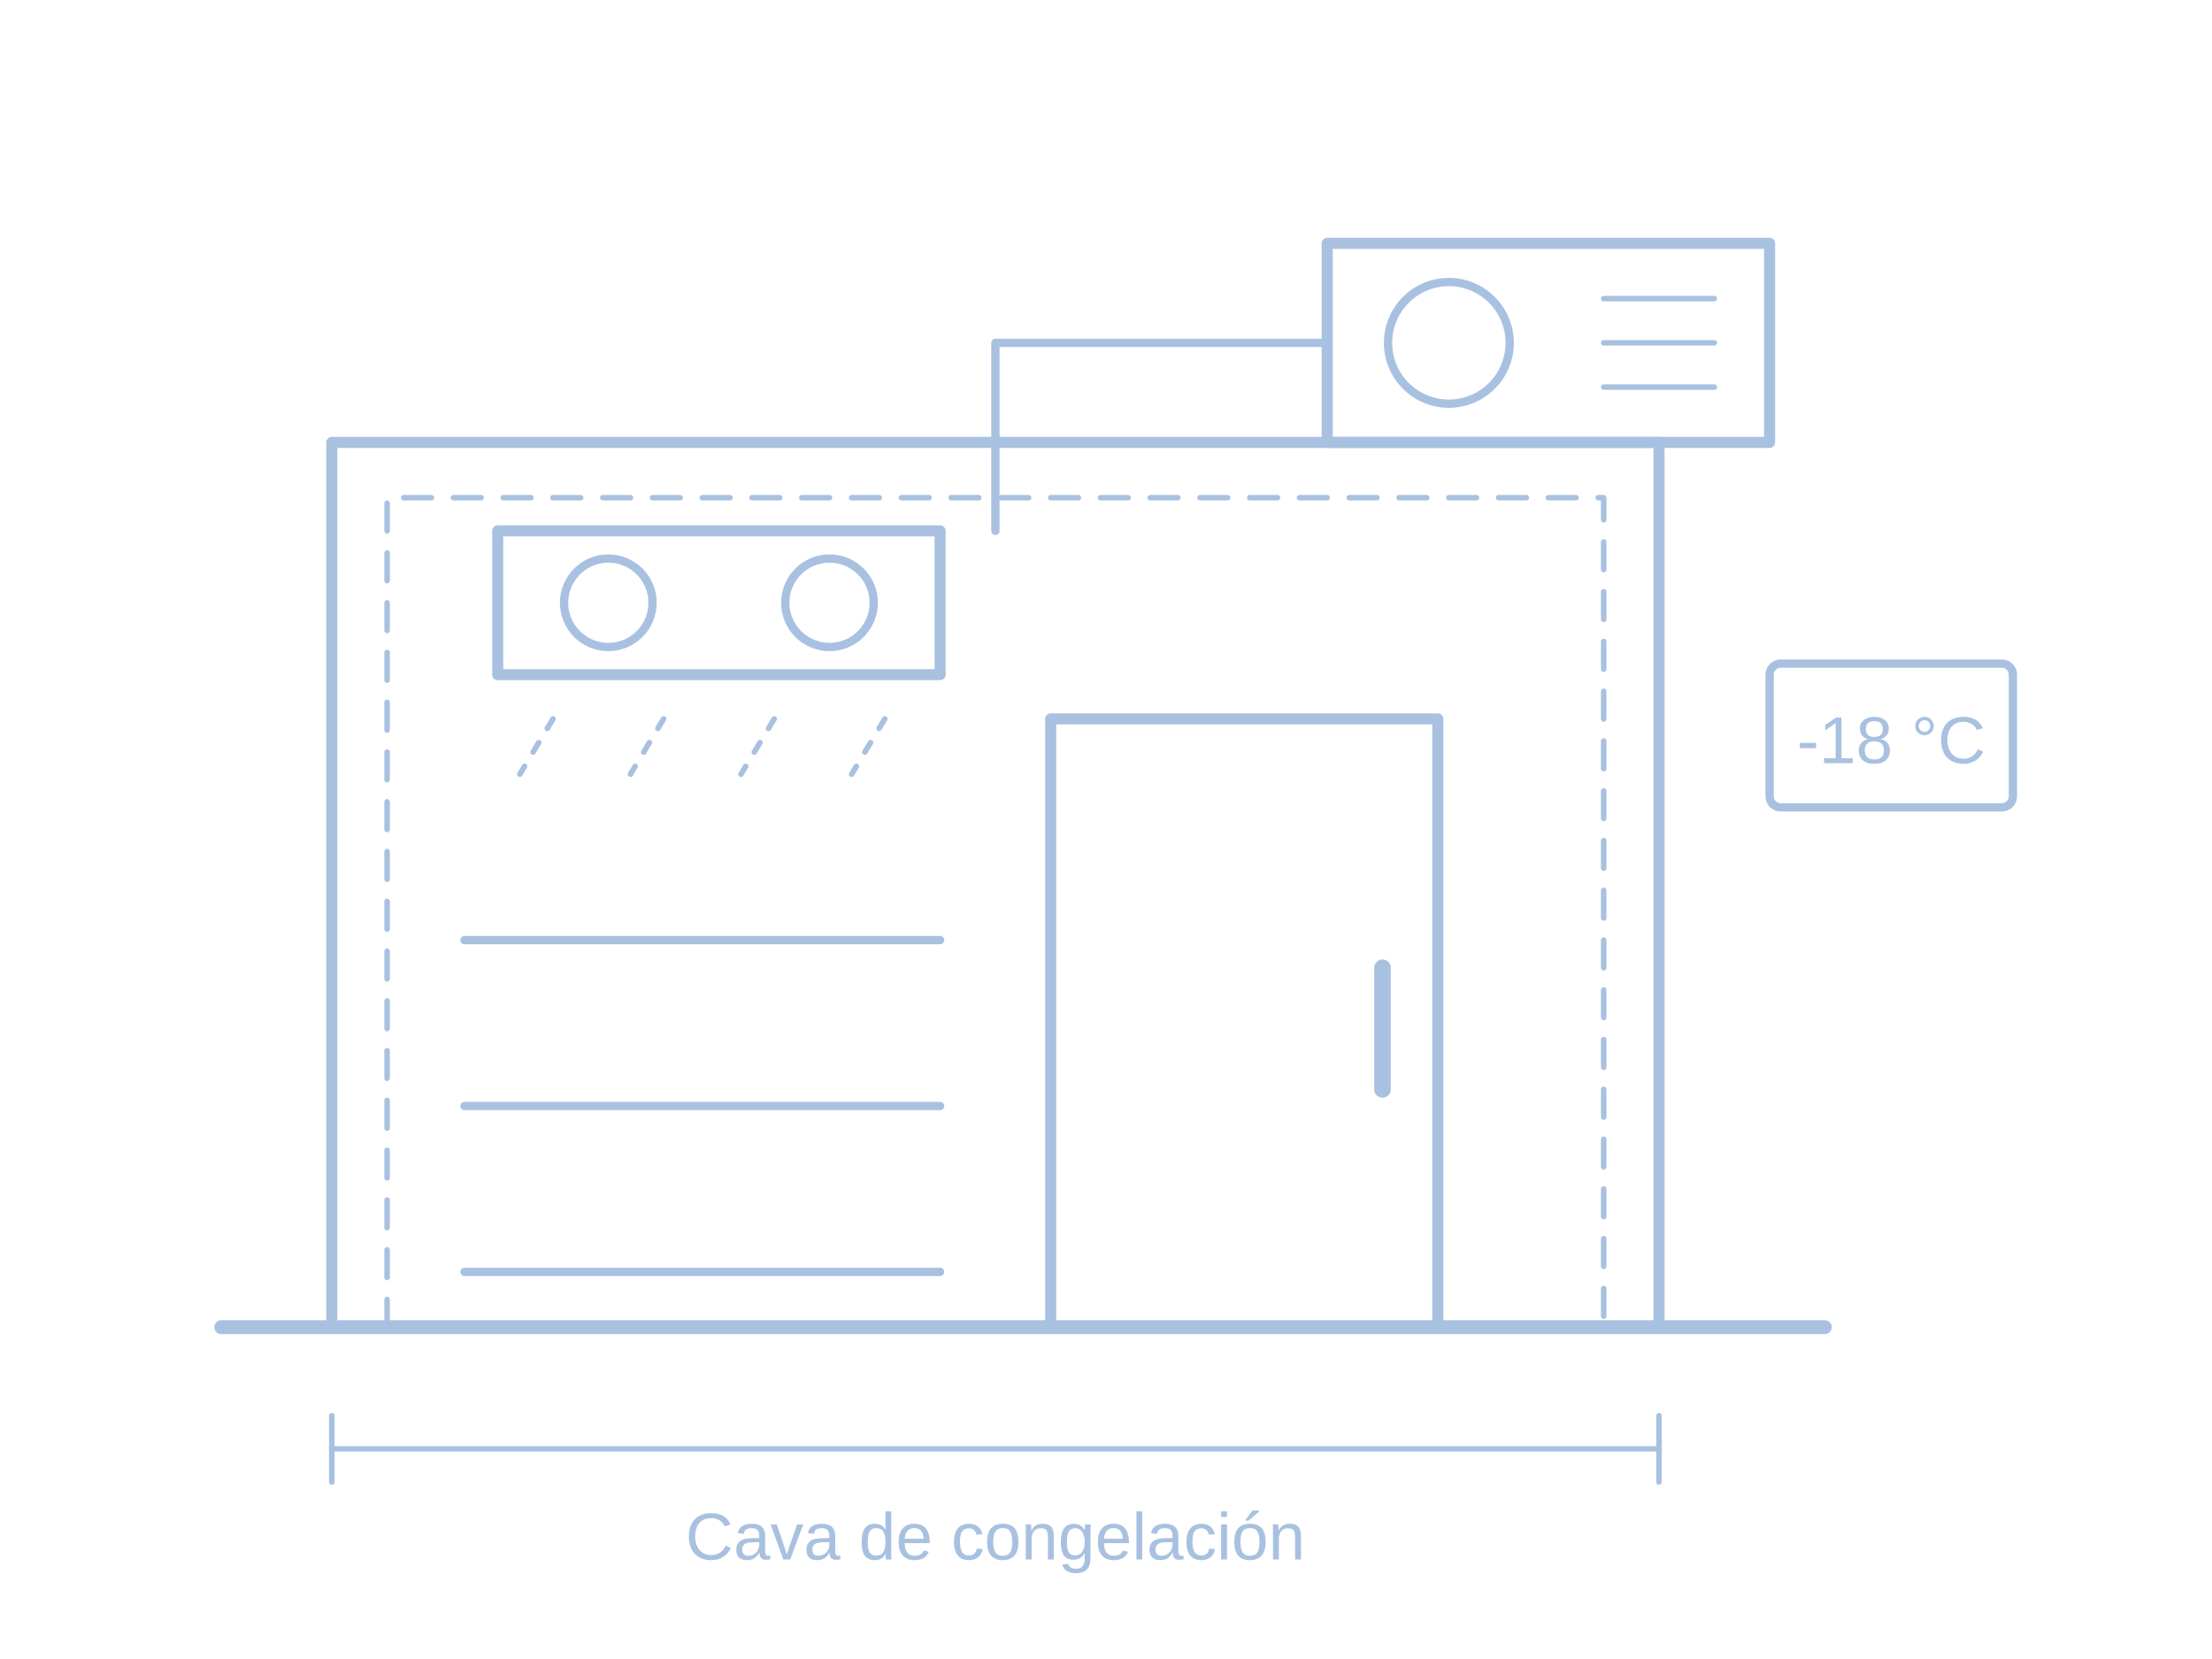
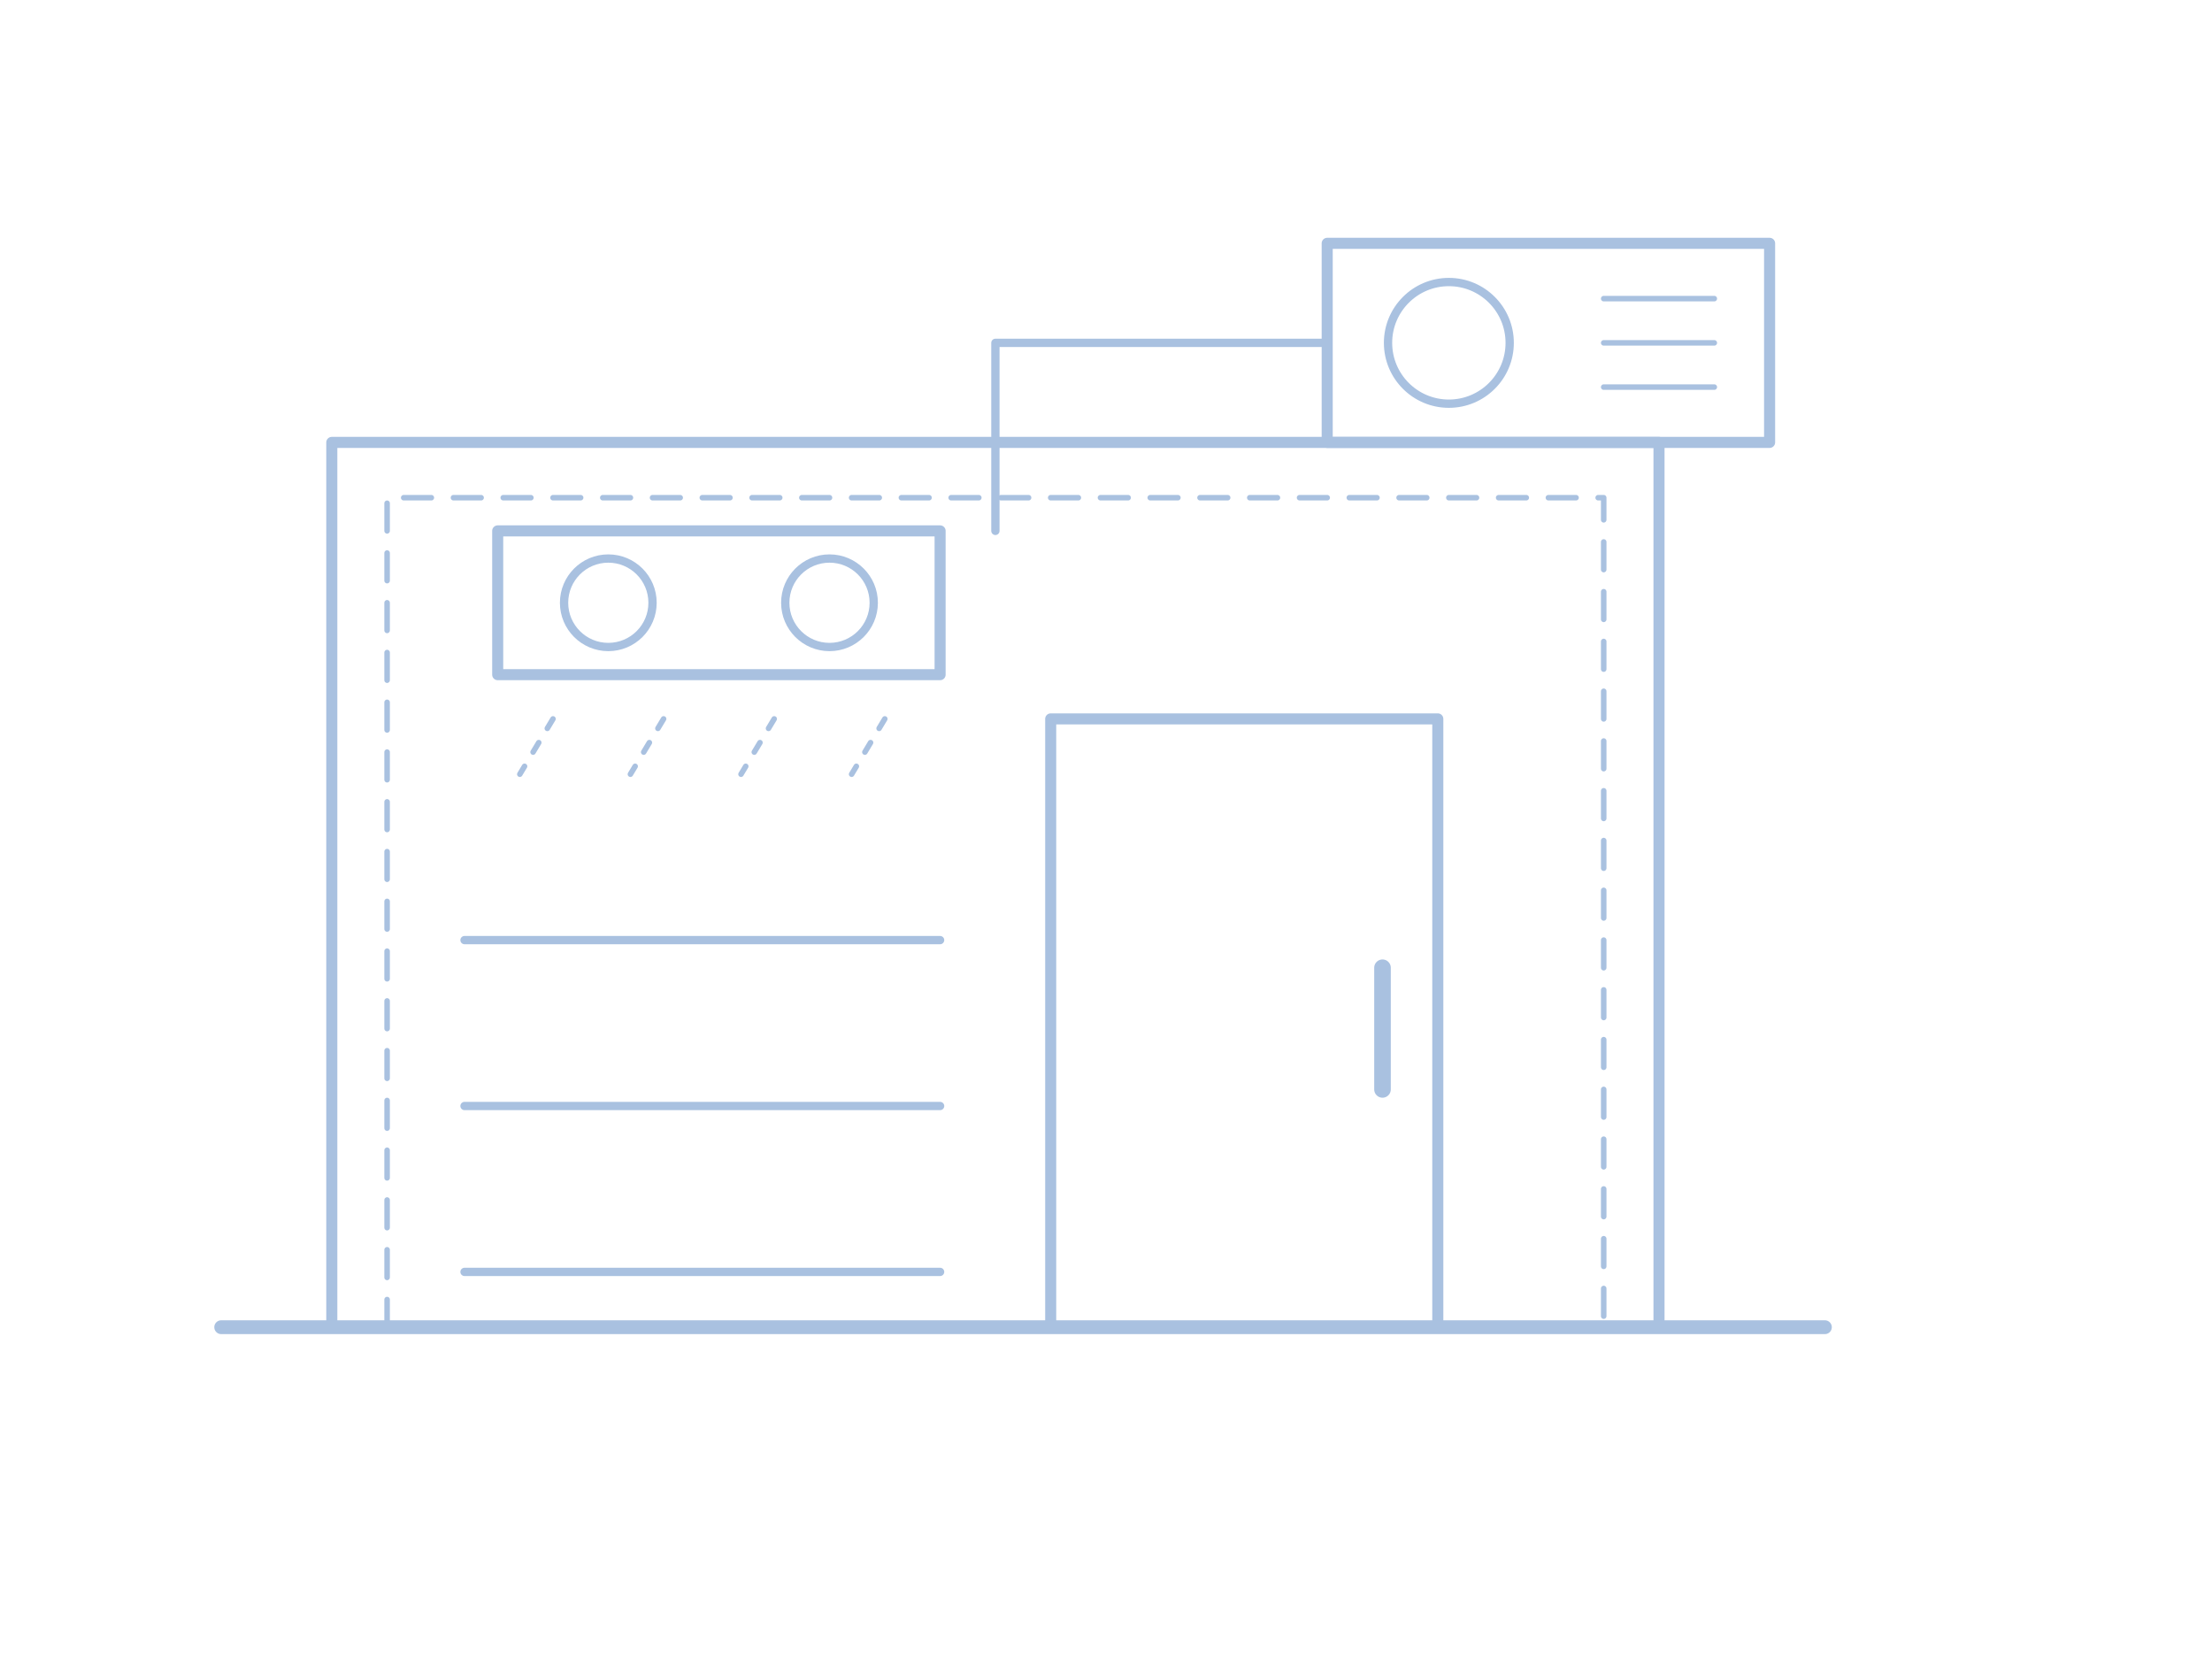
<svg xmlns="http://www.w3.org/2000/svg" viewBox="0 0 400 300" fill="none" stroke="#A9C1E0" stroke-width="2" stroke-linecap="round" stroke-linejoin="round">
  <path d="M60 240V80h240v160" />
  <path d="M70 240V90h220v150" stroke-width="1" stroke-dasharray="5 4" />
  <rect x="190" y="130" width="70" height="110" />
  <path d="M250 175v22" stroke-width="3" />
  <rect x="90" y="96" width="80" height="26" />
  <circle cx="110" cy="109" r="8" stroke-width="1.5" />
  <circle cx="150" cy="109" r="8" stroke-width="1.5" />
  <path d="M100 130l-6 10M120 130l-6 10M140 130l-6 10M160 130l-6 10" stroke-width="1" stroke-dasharray="2 3" />
  <path d="M84 170h86M84 200h86M84 230h86" stroke-width="1.5" />
  <rect x="240" y="44" width="80" height="36" />
  <circle cx="262" cy="62" r="11" stroke-width="1.5" />
  <path d="M290 54h20M290 62h20M290 70h20" stroke-width="1" />
  <path d="M240 62h-60v34" stroke-width="1.5" />
  <path d="M40 240h290" stroke-width="2.5" />
-   <rect x="320" y="120" width="44" height="26" rx="2" stroke-width="1.5" />
-   <text x="342" y="138" fill="#A9C1E0" stroke="none" font-family="Arial, sans-serif" font-size="12" text-anchor="middle">-18 °C</text>
-   <path d="M60 262h240M60 256v12M300 256v12" stroke-width="1" />
-   <text x="180" y="282" fill="#A9C1E0" stroke="none" font-family="Arial, sans-serif" font-size="12" text-anchor="middle">Cava de congelación</text>
</svg>
